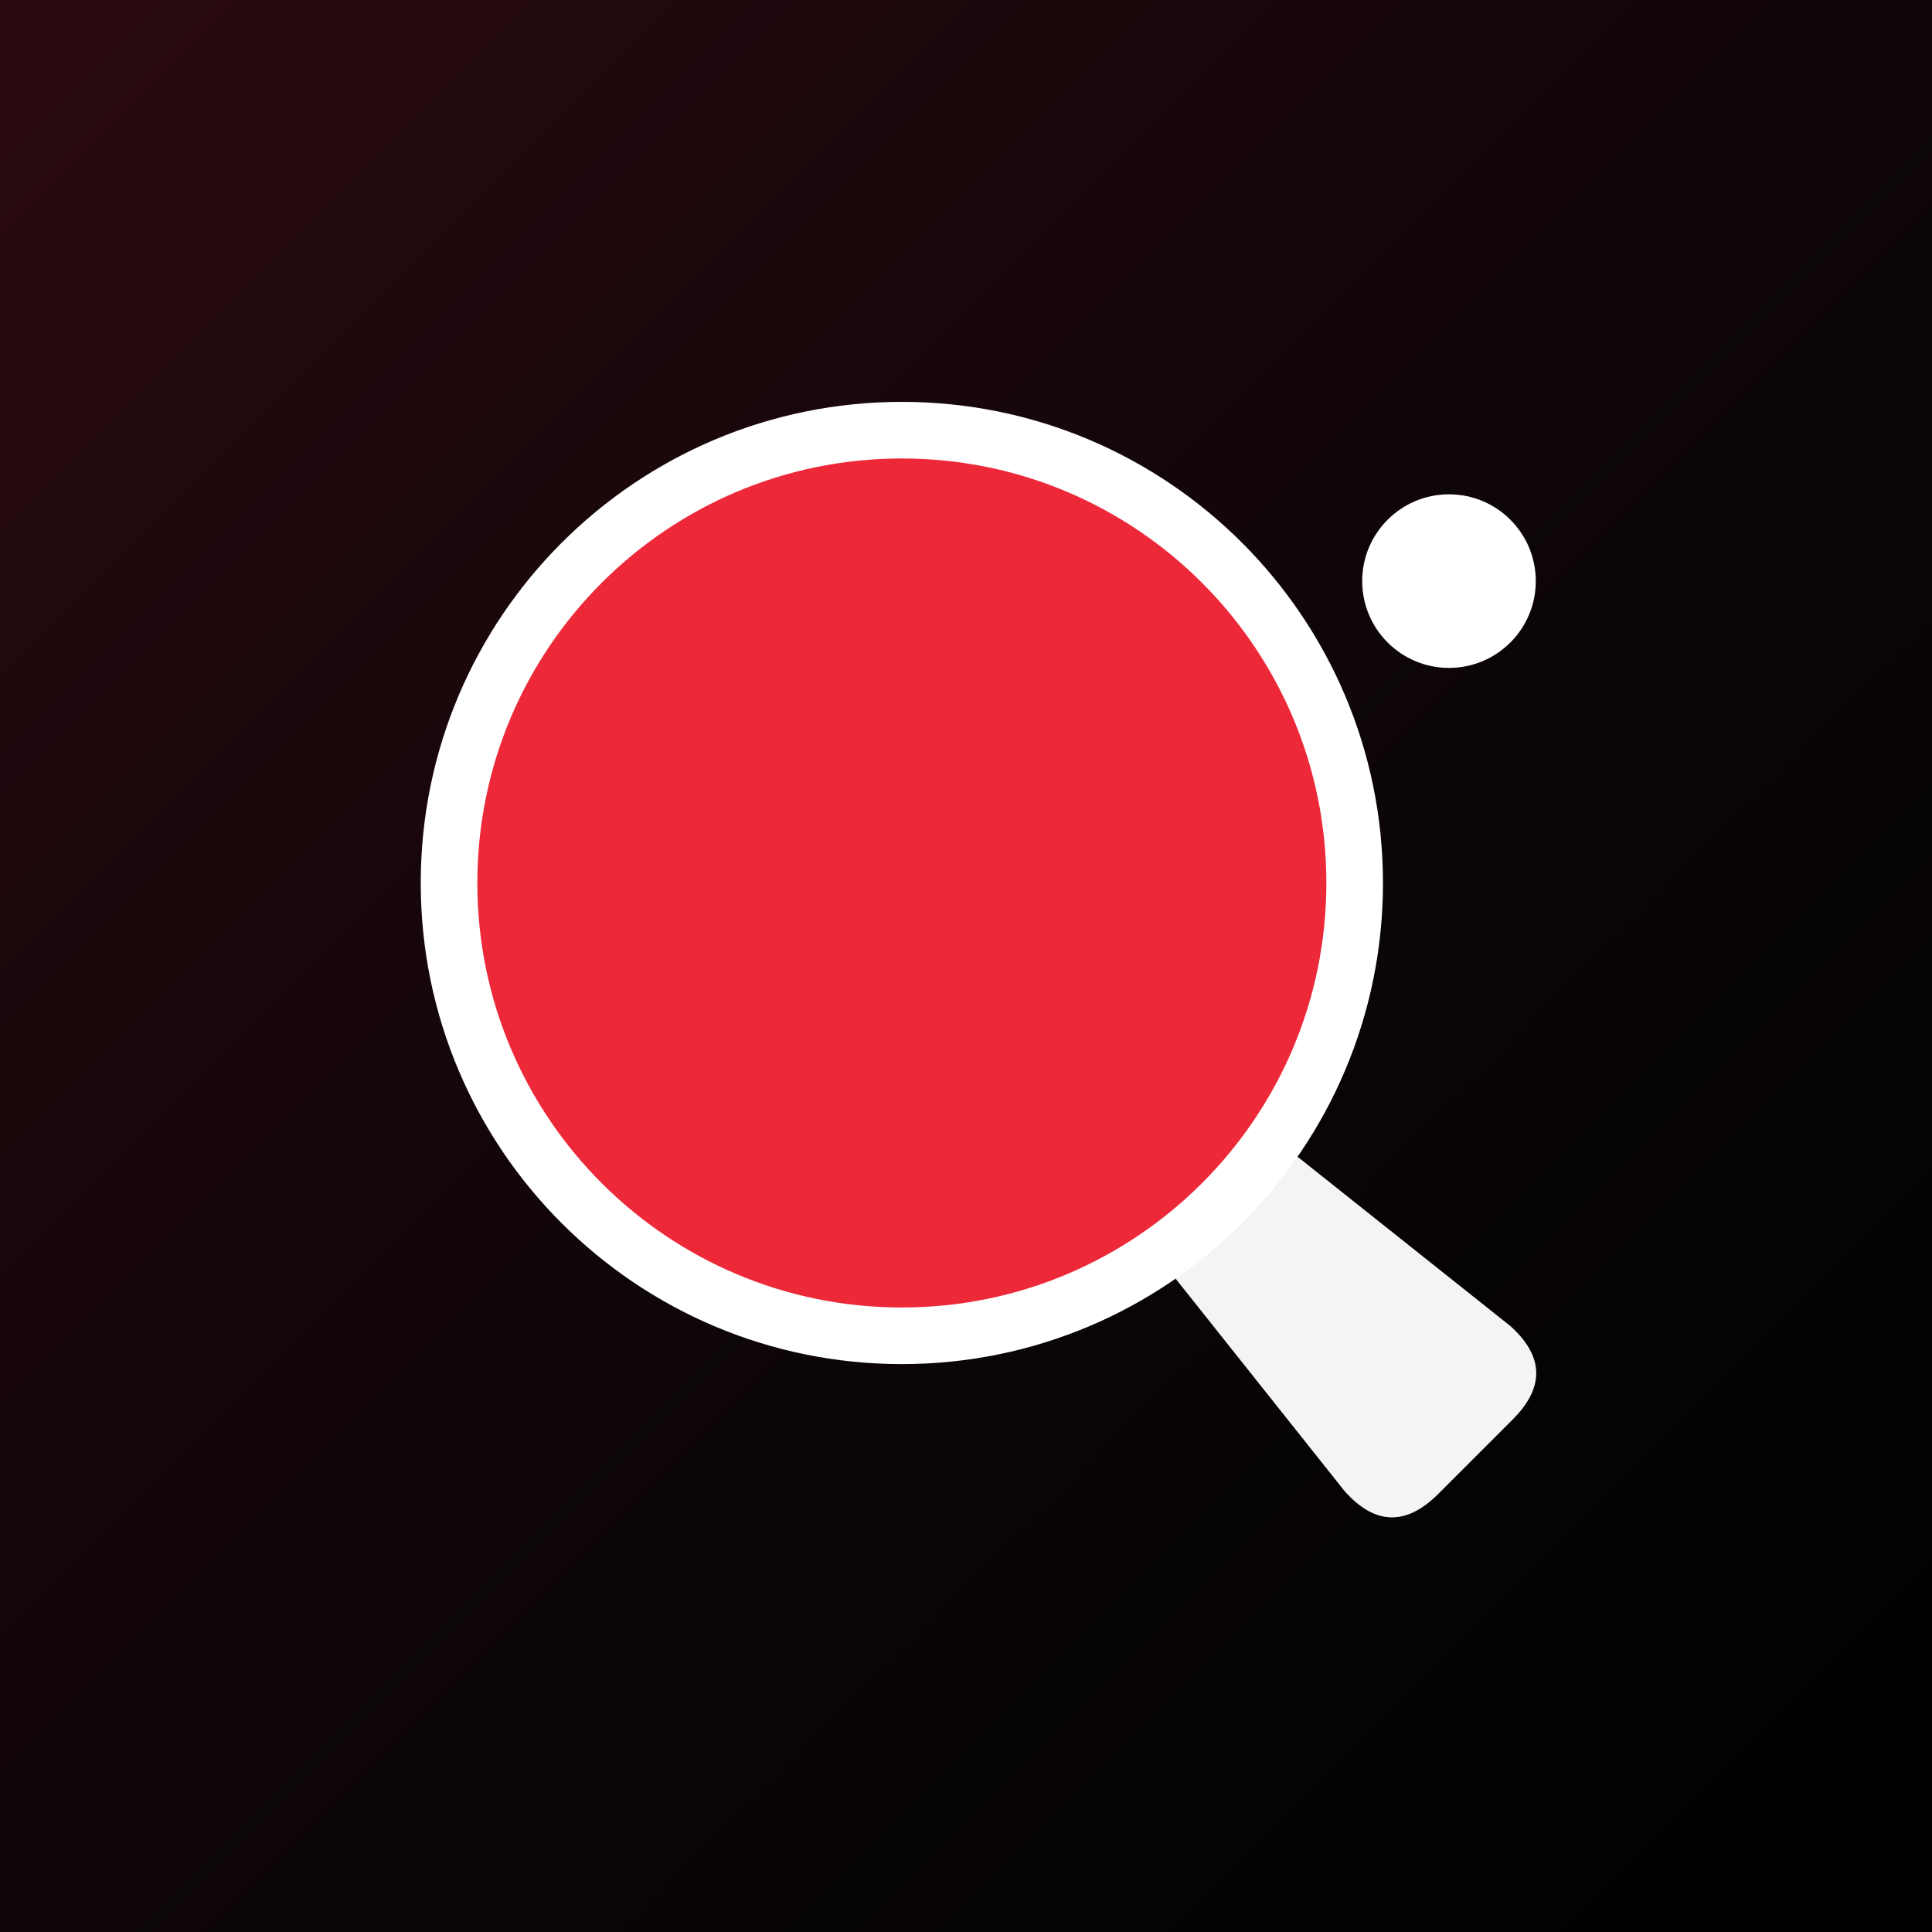
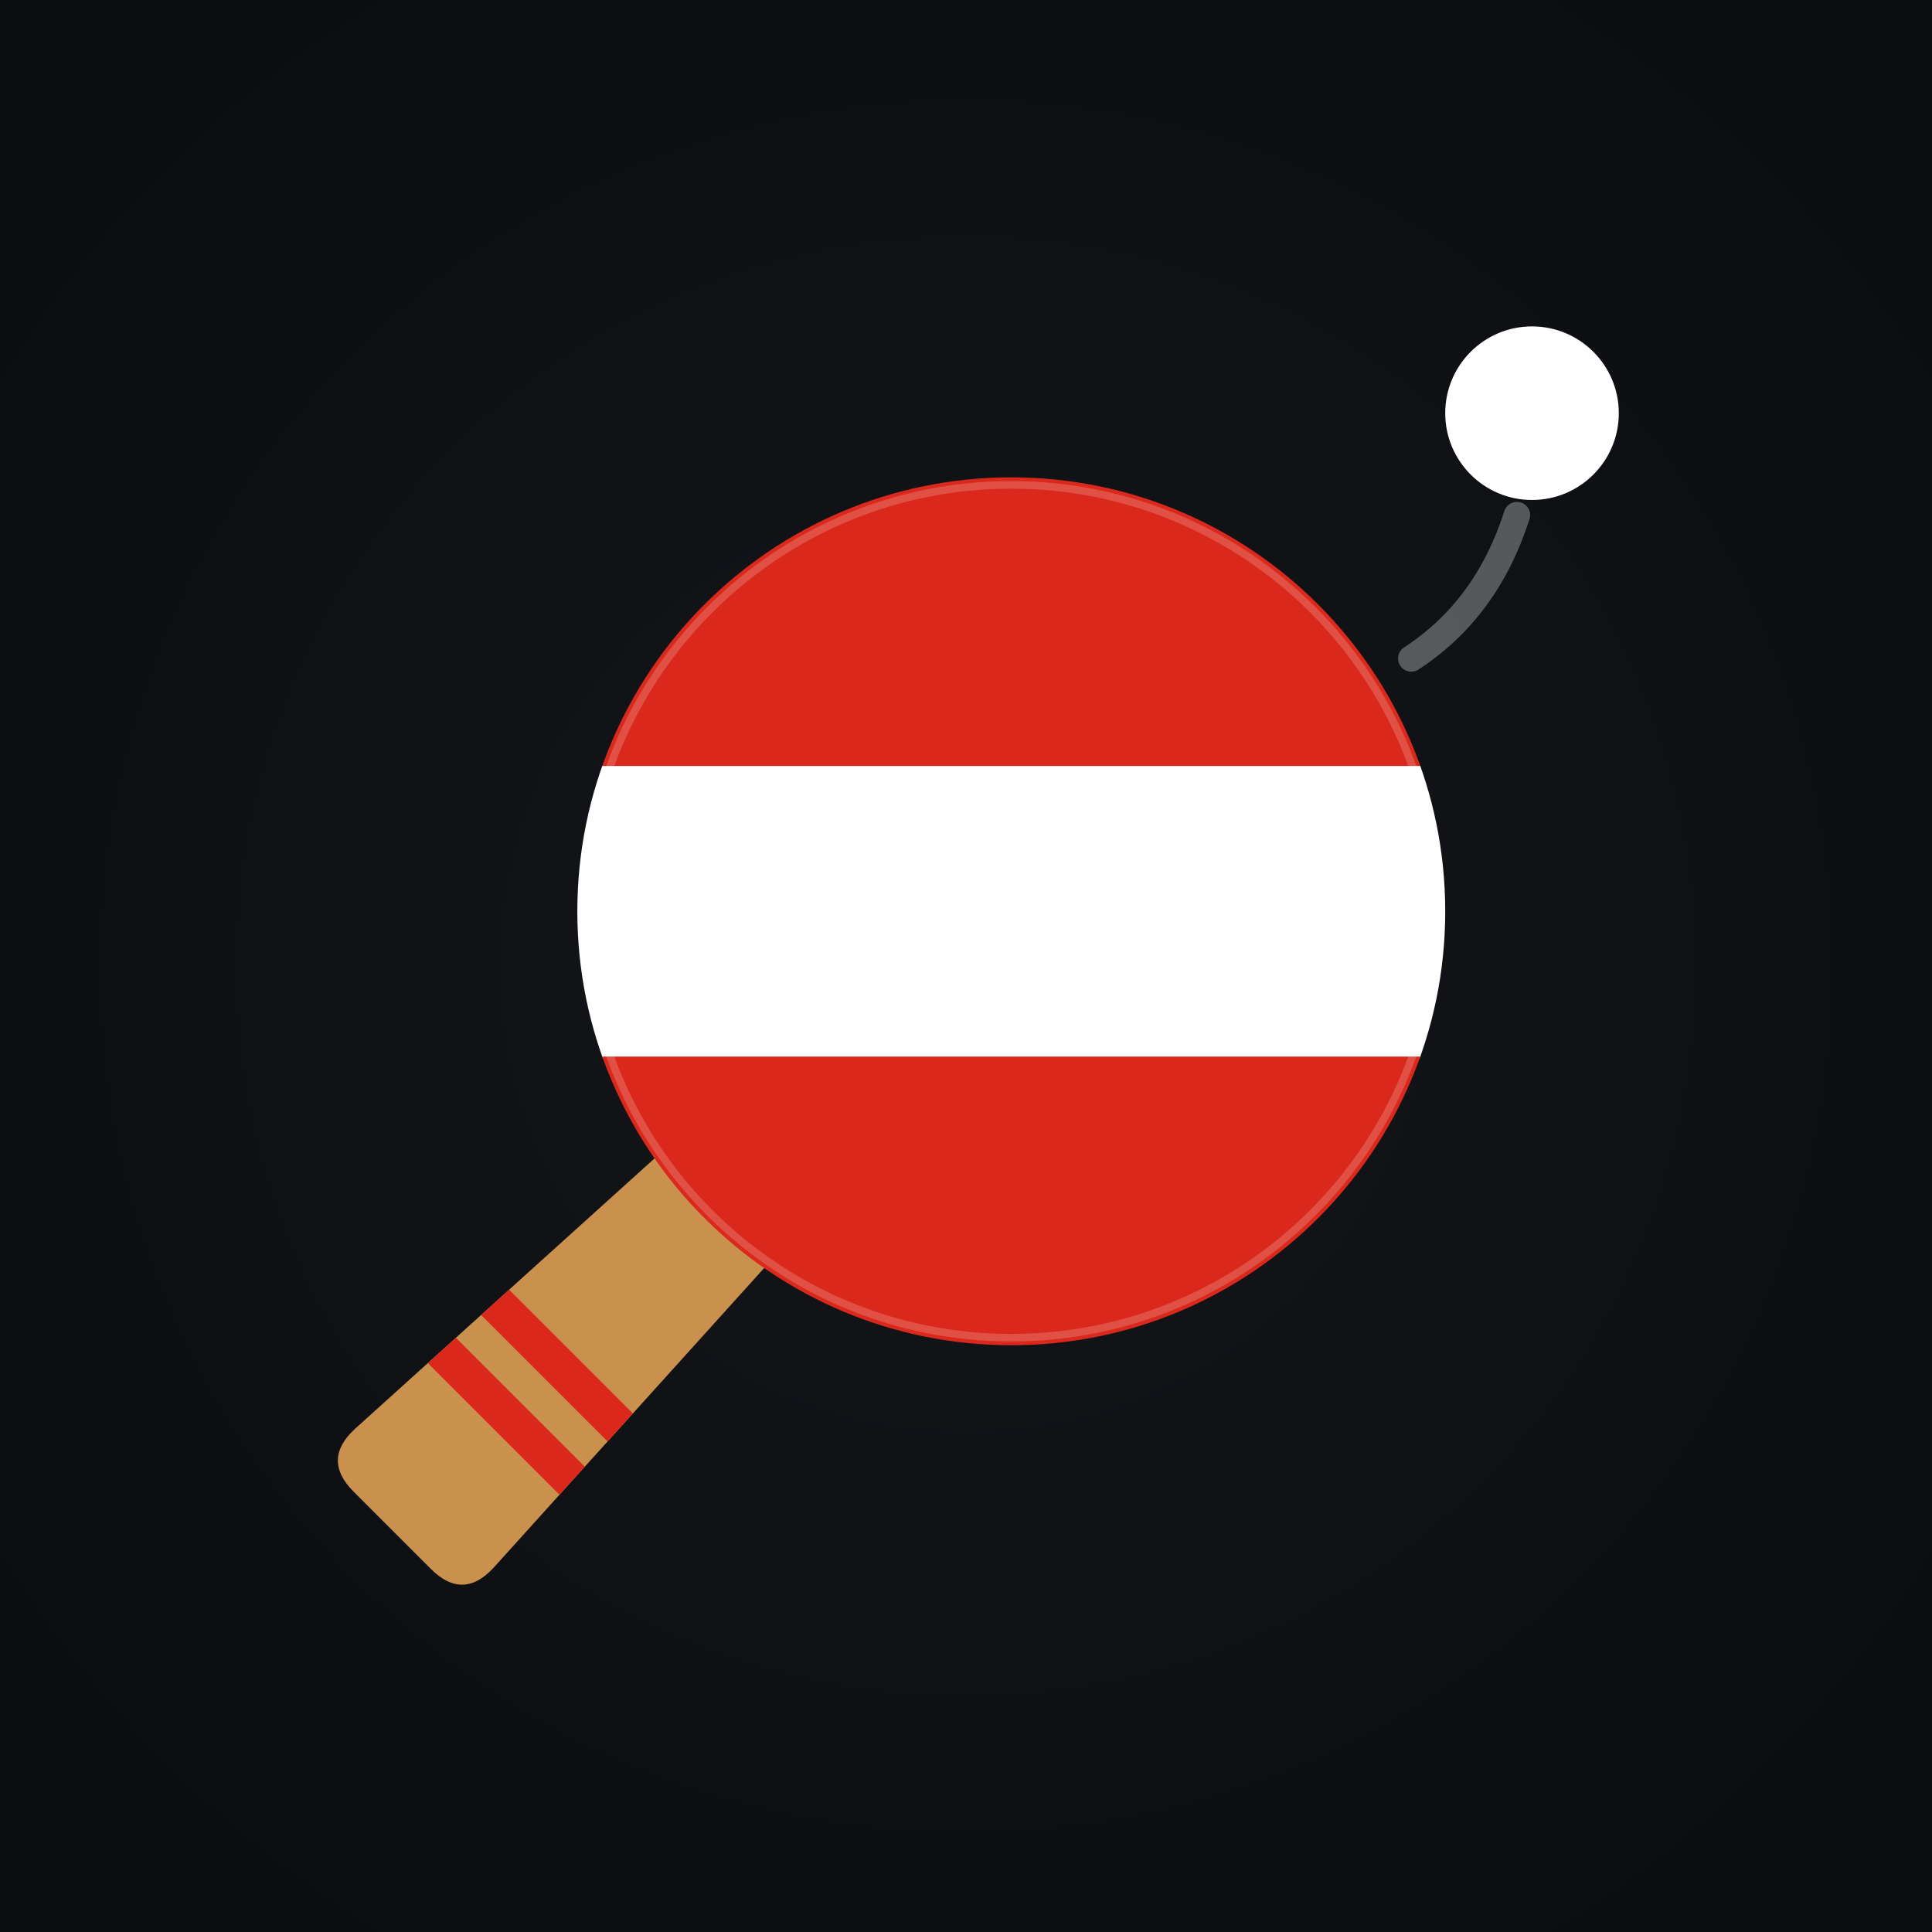
<svg xmlns="http://www.w3.org/2000/svg" width="1024" height="1024" viewBox="0 0 1024 1024">
  <defs>
-     <linearGradient id="bg" x1="0" y1="0" x2="1" y2="1">
-       <stop offset="0" stop-color="#2A0A10" />
-       <stop offset="0.6" stop-color="#0A0506" />
-       <stop offset="1" stop-color="#000000" />
-     </linearGradient>
+     <radialGradient id="bg" cx="0.5" cy="0.5" r="0.75">
+       <stop offset="0" stop-color="#14161B" />
+       <stop offset="1" stop-color="#0A0B0D" />
+     </radialGradient>
+     <clipPath id="b">
+       <path d="M560,230a230,230 0 1,0 0,460a230,230 0 1,0 0,-460z" />
+     </clipPath>
+     <clipPath id="h">
+       <path d="M520,665L600,665L612,900Q613,924 589,924L531,924Q507,924 508,900Z" transform="rotate(0)" />
+     </clipPath>
  </defs>
  <rect width="1024" height="1024" fill="url(#bg)" />
-   <g transform="translate(26 16)">
-     <g transform="rotate(-45 452 452)">
-       <path d="M408,688L496,688L514,846Q516,882 480,882L424,882Q388,882 390,846Z" fill="#F4F4F4" />
+   <g transform="translate(-24 23) scale(1)">
+     <g transform="rotate(45 560 460)">
+       <path d="M520,665L600,665L612,900Q613,924 589,924L531,924Q507,924 508,900Z" fill="#C9904E" />
+       <g clip-path="url(#h)">
+         <path d="M490,790L630,790L630,810L490,810Z" fill="#DA291C" />
+         <path d="M490,828L630,828L630,848L490,848Z" fill="#DA291C" />
+       </g>
    </g>
-     <path d="M452,212a240,240 0 1,0 0,480a240,240 0 1,0 0,-480z" fill="#ED2939" stroke="#FFFFFF" stroke-width="30" />
-     <path d="M312,372A170,170 0 0 1 392,300" fill="none" stroke="#FFFFFF" stroke-width="20" stroke-linecap="round" opacity="0" />
-     <path d="M742,292m-46,0a46,46 0 1,0 92,0a46,46 0 1,0 -92,0" fill="#FFFFFF" />
+     <g clip-path="url(#b)">
+       <rect x="320" y="230" width="480" height="154" fill="#DA291C" />
+       <rect x="320" y="383" width="480" height="155" fill="#FFFFFF" />
+       <rect x="320" y="537" width="480" height="154" fill="#DA291C" />
+     </g>
+     <path d="M560,234a226,226 0 1,0 0,452a226,226 0 1,0 0,-452z" fill="none" stroke="#FFFFFF" stroke-opacity="0.18" stroke-width="4" />
+     <path d="M772,326Q812,300 828,250" fill="none" stroke="#FFFFFF" stroke-opacity="0.3" stroke-width="14" stroke-linecap="round" />
+     <path d="M836,196m-46,0a46,46 0 1,0 92,0a46,46 0 1,0 -92,0" fill="#FFFFFF" />
  </g>
</svg>
